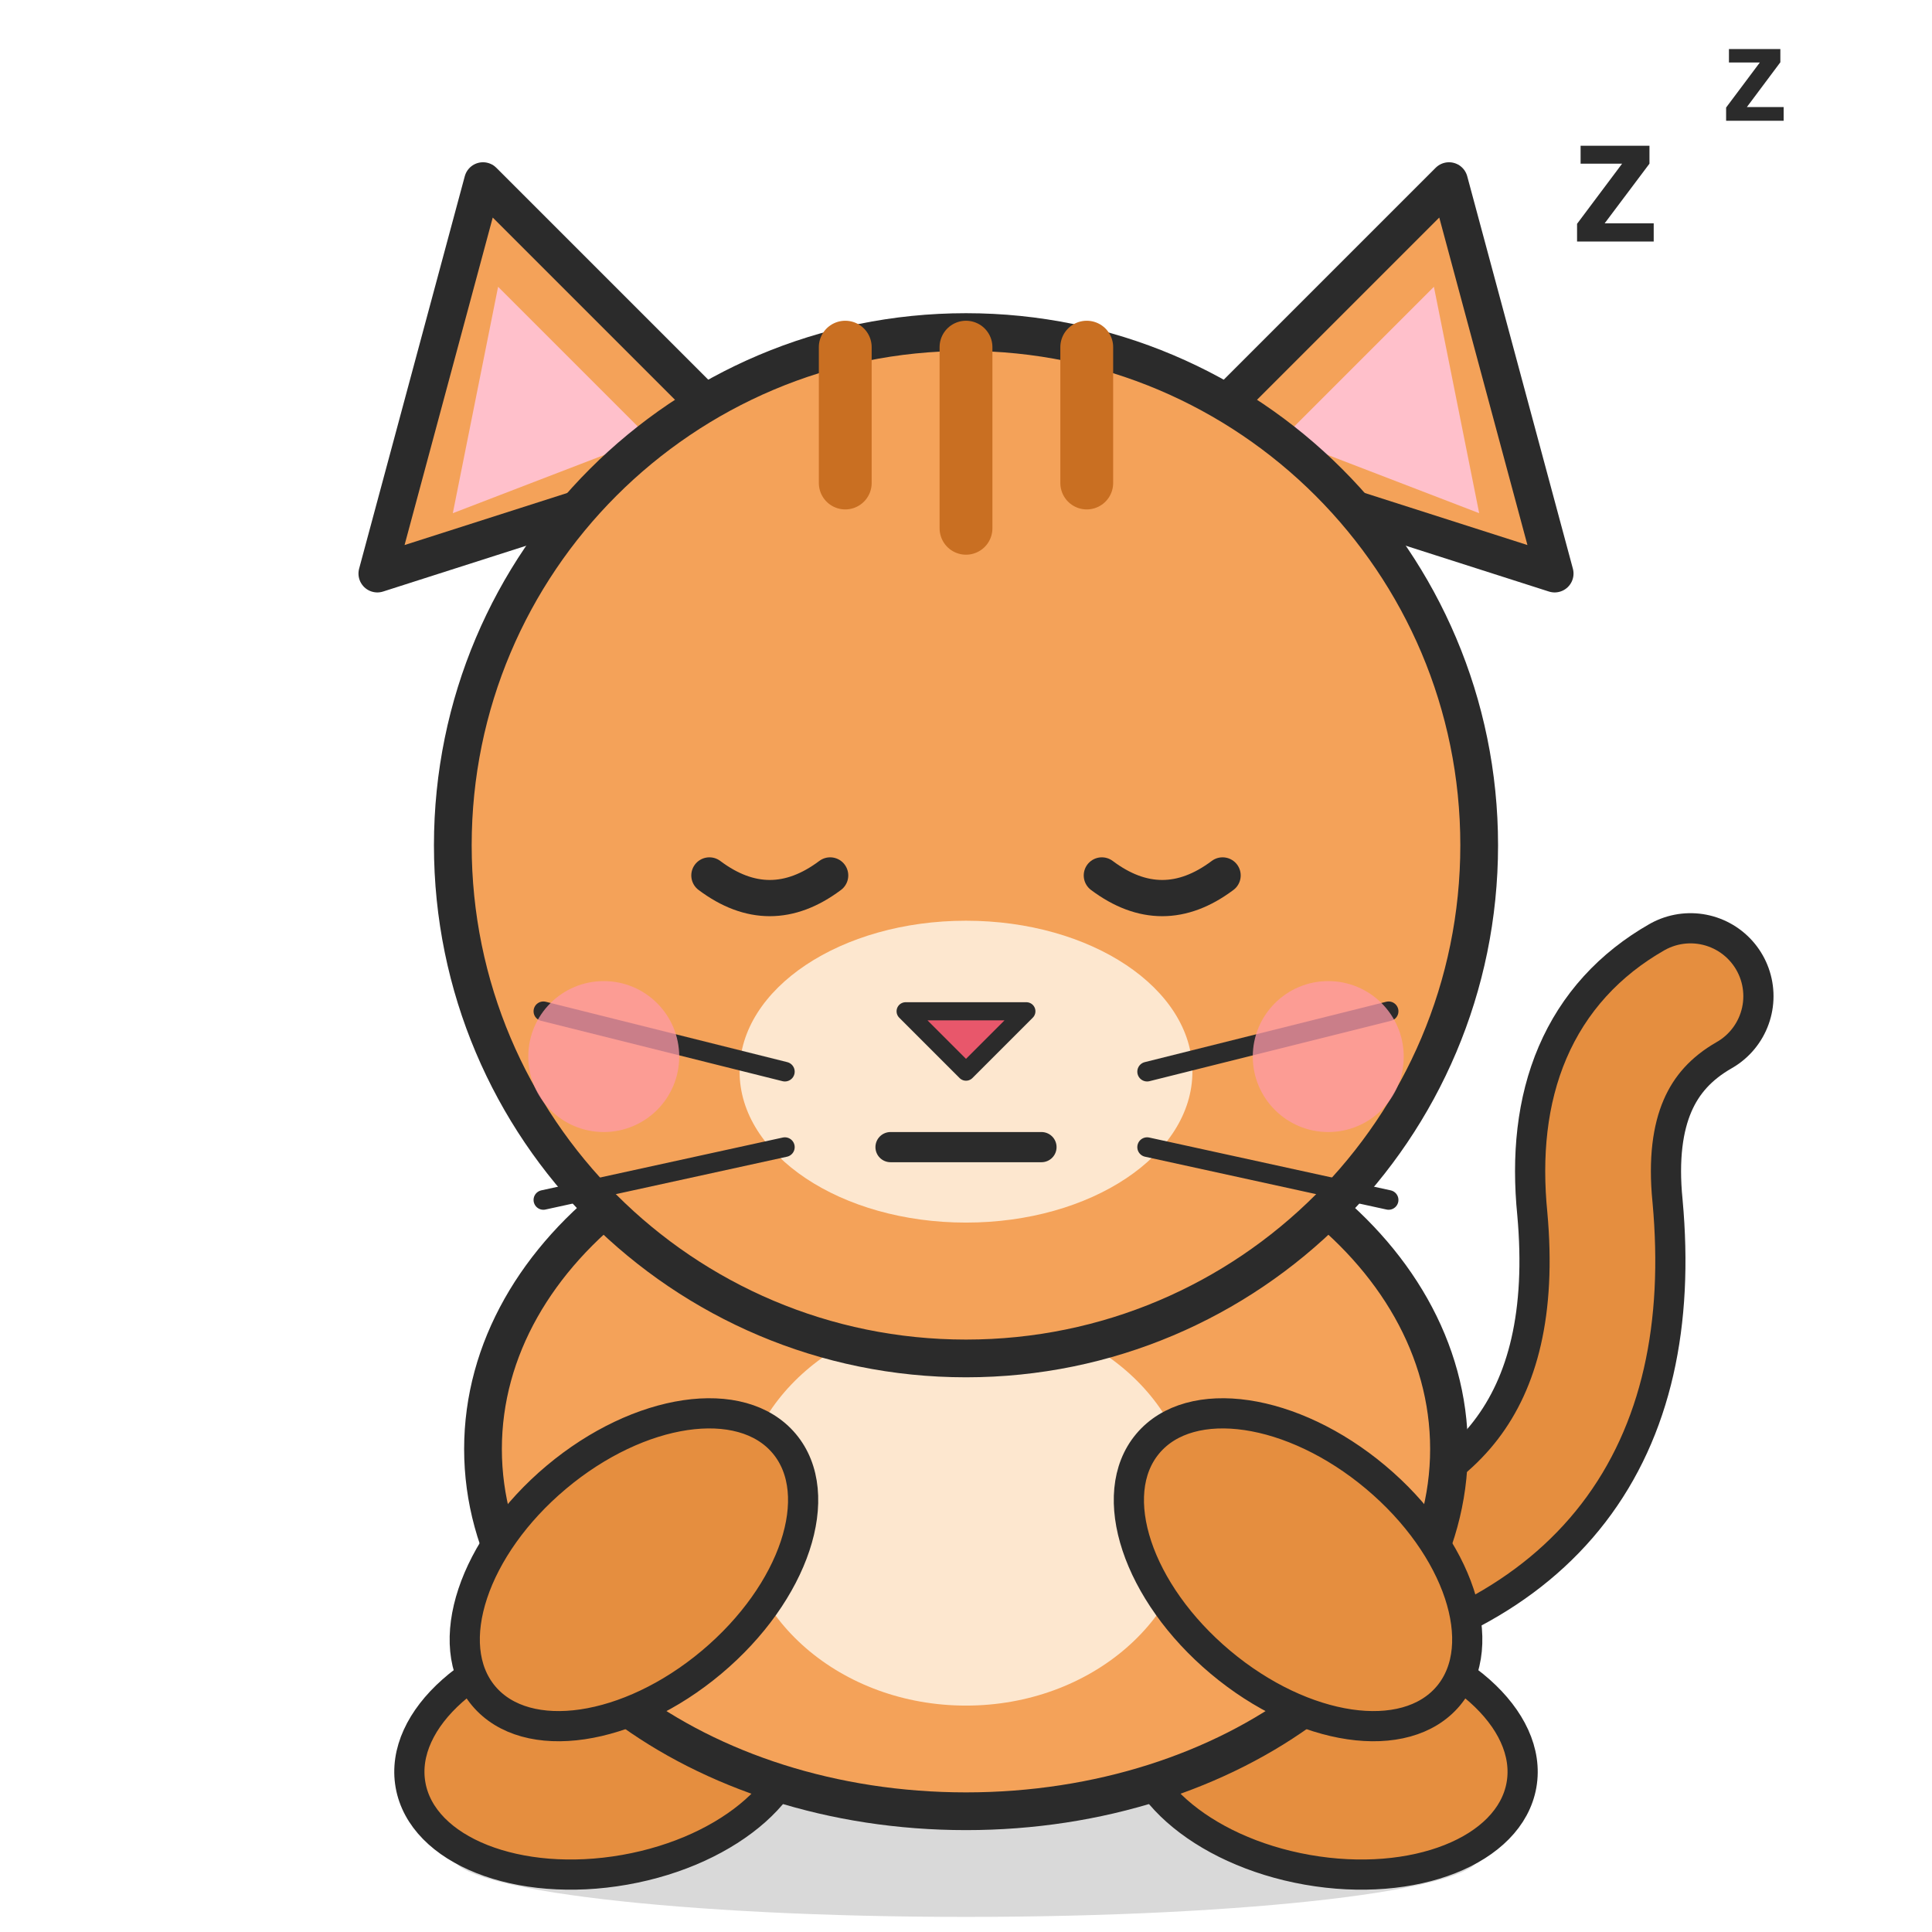
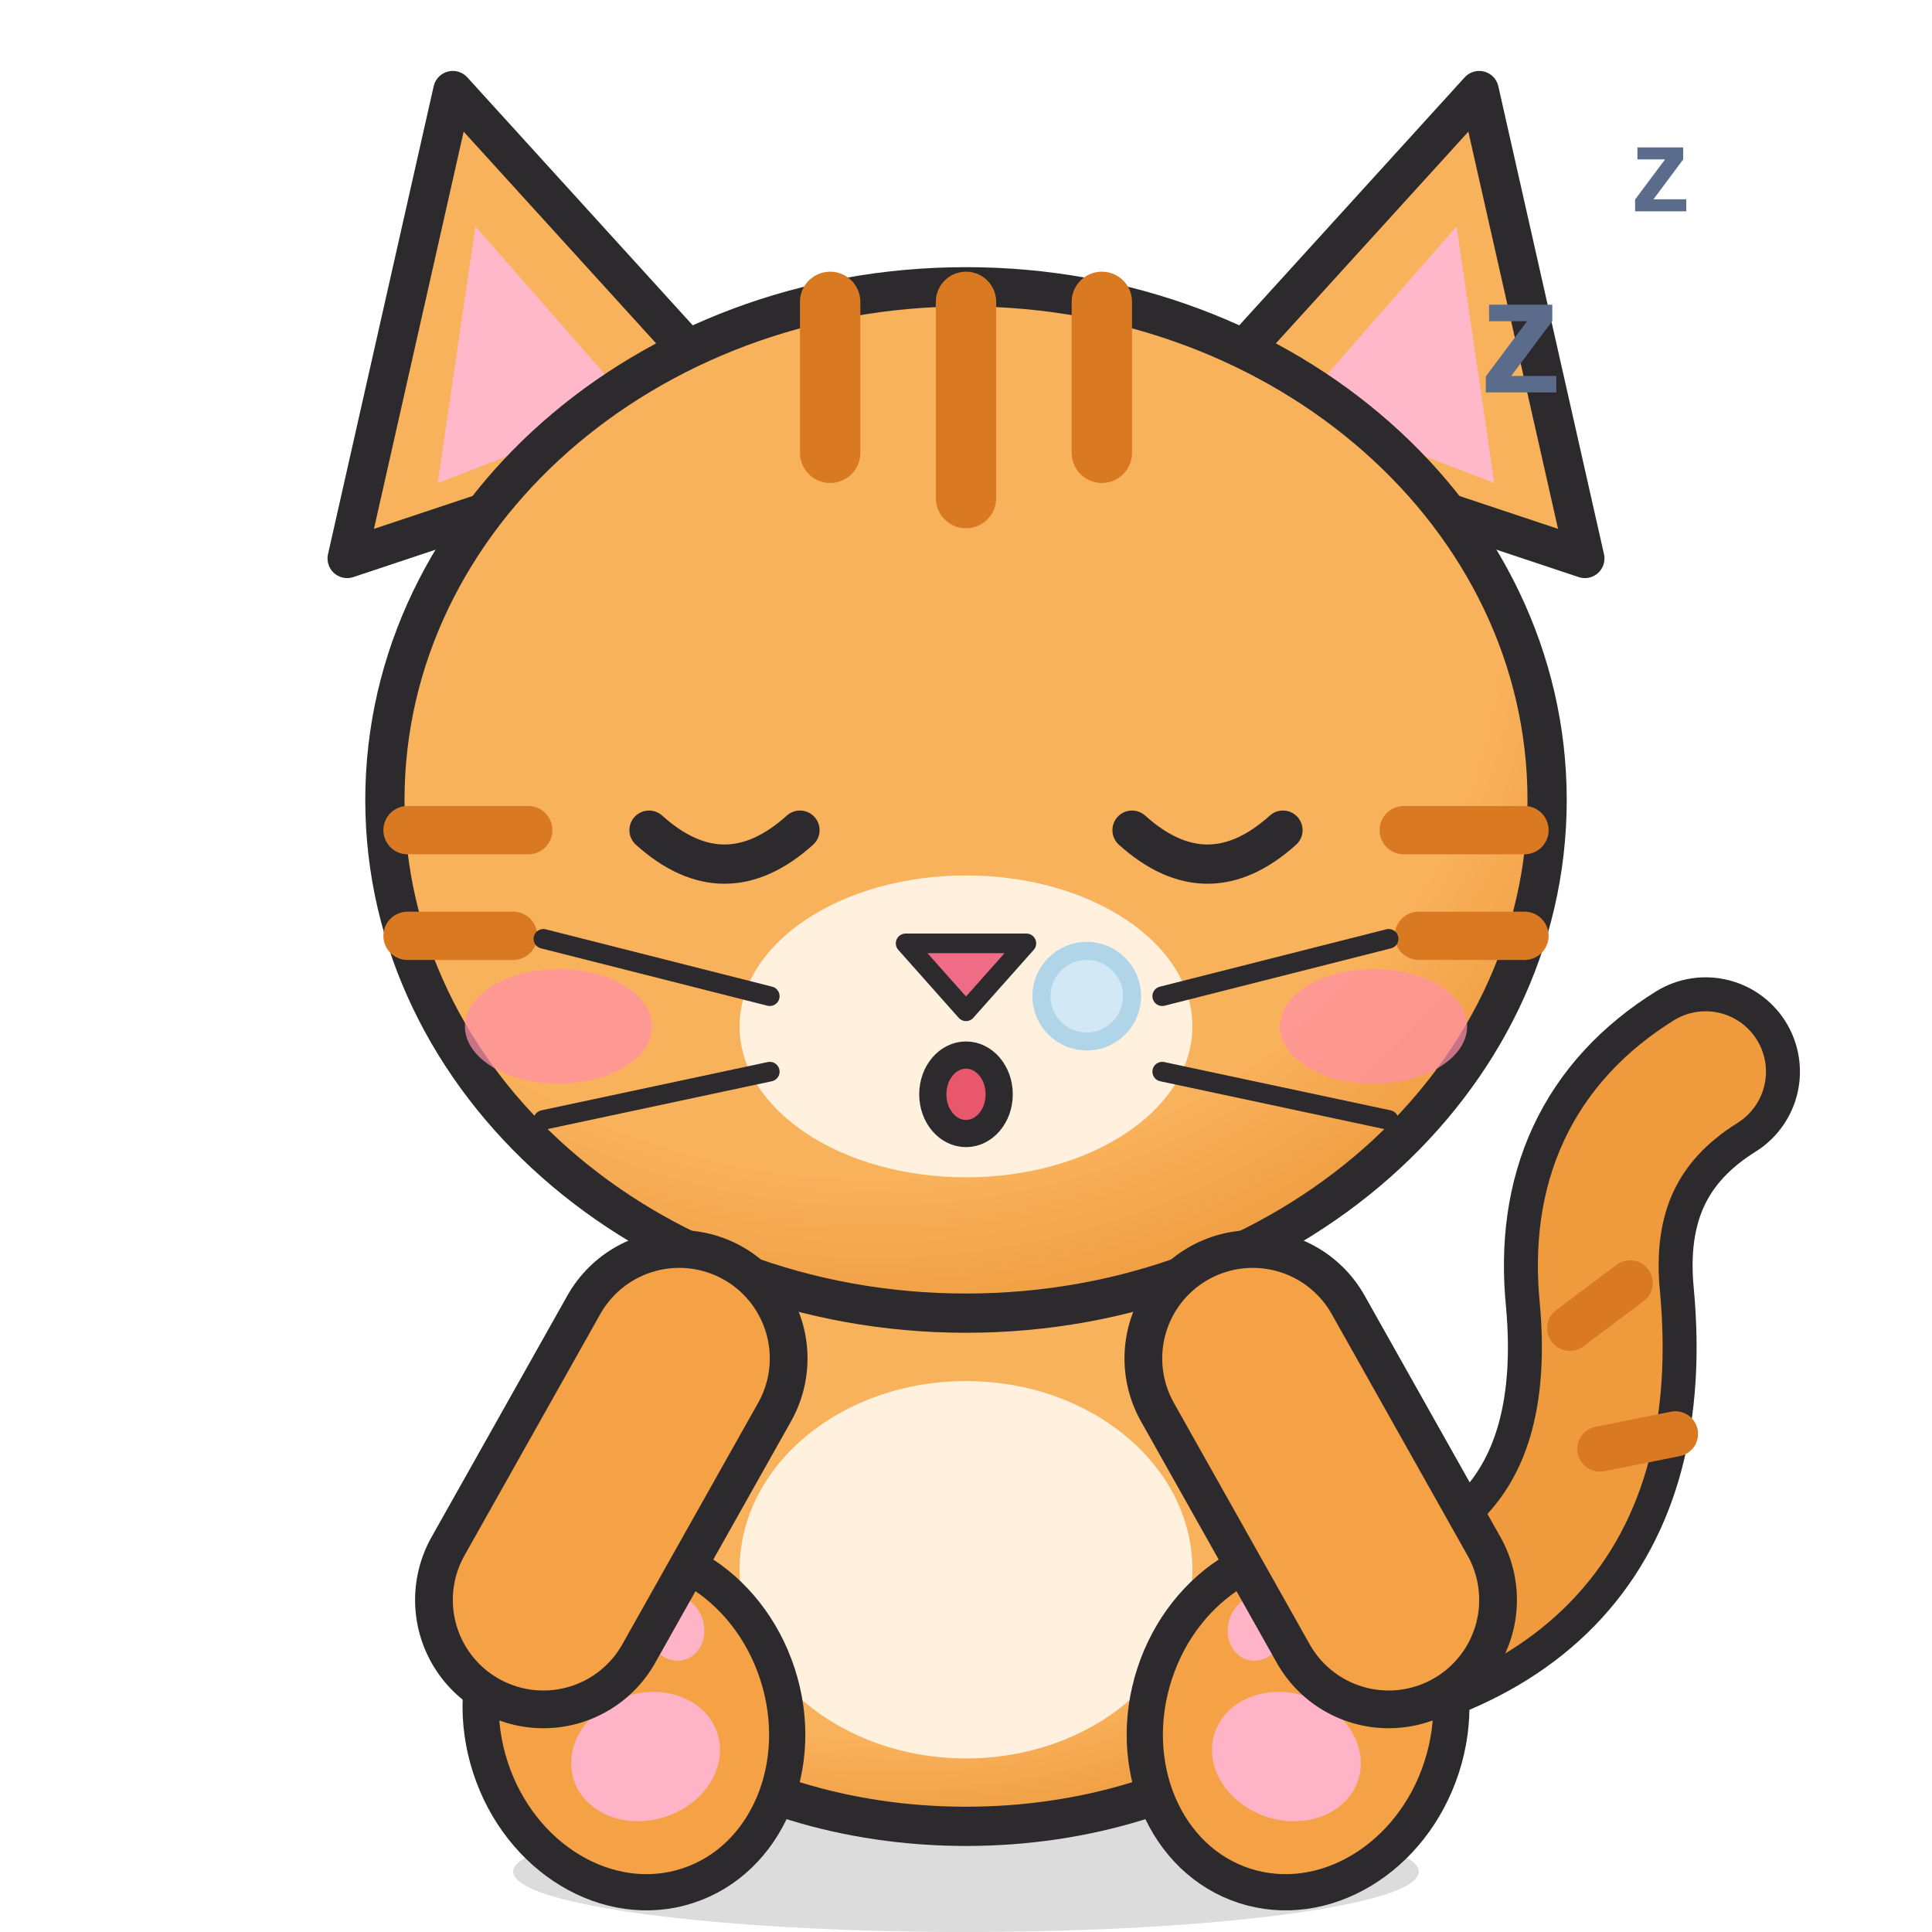
<svg xmlns="http://www.w3.org/2000/svg" viewBox="0 0 128 128" width="128" height="128">
-   <ellipse cx="64" cy="123" rx="34" ry="4" fill="#000" opacity=".15" />
-   <path d="M86 106 q22 -4 20 -26 q-1 -10 6 -14" fill="none" stroke="#2b2b2b" stroke-width="11" stroke-linecap="round" transform="rotate(0 86 106)" />
-   <path d="M86 106 q22 -4 20 -26 q-1 -10 6 -14" fill="none" stroke="#e58e3f" stroke-width="7" stroke-linecap="round" transform="rotate(0 86 106)" />
-   <ellipse cx="40" cy="116" rx="13" ry="8" fill="#e58e3f" stroke="#2b2b2b" stroke-width="2" transform="rotate(-10 40 116)" />
-   <ellipse cx="88" cy="116" rx="13" ry="8" fill="#e58e3f" stroke="#2b2b2b" stroke-width="2" transform="rotate(10 88 116)" />
-   <ellipse cx="64" cy="96" rx="32" ry="24" fill="#f4a259" stroke="#2b2b2b" stroke-width="2.5" />
-   <ellipse cx="64" cy="100" rx="15" ry="13" fill="#fde7cf" />
-   <path d="M25 38 L32 12 L50 30 Z" fill="#f4a259" stroke="#2b2b2b" stroke-width="2.5" stroke-linejoin="round" />
-   <path d="M30 34 L33 19 L43 29 Z" fill="#ffc0cb" />
-   <path d="M103 38 L96 12 L78 30 Z" fill="#f4a259" stroke="#2b2b2b" stroke-width="2.5" stroke-linejoin="round" />
-   <path d="M98 34 L95 19 L85 29 Z" fill="#ffc0cb" />
-   <circle cx="64" cy="56" r="34" fill="#f4a259" stroke="#2b2b2b" stroke-width="2.5" />
-   <path d="M56 23 v9" stroke="#c96f22" stroke-width="3.5" stroke-linecap="round" />
-   <path d="M64 23 v12" stroke="#c96f22" stroke-width="3.5" stroke-linecap="round" />
-   <path d="M72 23 v9" stroke="#c96f22" stroke-width="3.5" stroke-linecap="round" />
-   <ellipse cx="64" cy="71" rx="15" ry="10" fill="#fde7cf" />
-   <path d="M47 58 q4 3 8 0" fill="none" stroke="#2b2b2b" stroke-width="2.4" stroke-linecap="round" />
-   <path d="M73 58 q4 3 8 0" fill="none" stroke="#2b2b2b" stroke-width="2.4" stroke-linecap="round" />
-   <path d="M60 67 h8 l-4 4 z" fill="#e8576b" stroke="#2b2b2b" stroke-width="1.2" stroke-linejoin="round" />
-   <path d="M59 76 h10" fill="none" stroke="#2b2b2b" stroke-width="2" stroke-linecap="round" />
-   <path d="M52 71 l-16 -4" stroke="#2b2b2b" stroke-width="1.3" stroke-linecap="round" />
-   <path d="M52 76 l-16 3.5" stroke="#2b2b2b" stroke-width="1.3" stroke-linecap="round" />
-   <path d="M76 71 l16 -4" stroke="#2b2b2b" stroke-width="1.3" stroke-linecap="round" />
-   <path d="M76 76 l16 3.5" stroke="#2b2b2b" stroke-width="1.3" stroke-linecap="round" />
-   <ellipse cx="40" cy="70" rx="5" ry="5" fill="#ff9aa8" opacity=".75" />
-   <ellipse cx="88" cy="70" rx="5" ry="5" fill="#ff9aa8" opacity=".75" />
-   <ellipse cx="42" cy="104" rx="8" ry="13" fill="#e58e3f" stroke="#2b2b2b" stroke-width="2" transform="rotate(50 42 104)" />
-   <ellipse cx="86" cy="104" rx="8" ry="13" fill="#e58e3f" stroke="#2b2b2b" stroke-width="2" transform="rotate(-50 86 104)" />
-   <text x="104" y="16" font-family="Segoe UI, Arial, sans-serif" font-weight="700" font-size="12" fill="#2b2b2b">z</text>
-   <text x="114" y="8" font-family="Segoe UI, Arial, sans-serif" font-weight="700" font-size="9" fill="#2b2b2b">z</text>
+   <defs>
+     <radialGradient id="furcatsleep0" cx="42%" cy="32%" r="75%">
+       <stop offset="0" stop-color="#f9b25c" />
+       <stop offset="0.72" stop-color="#f9b25c" />
+       <stop offset="1" stop-color="#ec9537" />
+     </radialGradient>
+   </defs>
+   <ellipse cx="64" cy="124" rx="30" ry="4" fill="#000" opacity=".14" />
+   <g transform="translate(0 0) scale(1) rotate(0 64 118)">
+     <g transform="rotate(0 84 110)">
+       <path d="M84 110 q24 -2 22 -24 q-1 -10 7 -15" fill="none" stroke="#2d2a2e" stroke-width="12.5" stroke-linecap="round" />
+       <path d="M84 110 q24 -2 22 -24 q-1 -10 7 -15" fill="none" stroke="#ef9a3c" stroke-width="8" stroke-linecap="round" />
+       <path d="M104 88 l4 -3 M106 96 l5 -1" stroke="#d97a22" stroke-width="3" stroke-linecap="round" />
+     </g>
+     <ellipse cx="64" cy="100" rx="29" ry="21" fill="url(#furcatsleep0)" stroke="#2d2a2e" stroke-width="2.6" />
+     <ellipse cx="64" cy="104" rx="15" ry="12.5" fill="#fff1de" />
+     <g transform="rotate(-18 42 114)">
+       <ellipse cx="42" cy="114" rx="10" ry="11.5" fill="#f5a246" stroke="#2d2a2e" stroke-width="2.4" />
+       <ellipse cx="42" cy="116.5" rx="5" ry="4.2" fill="#ffb3c6" />
+       <ellipse cx="37.5" cy="109" rx="1.9" ry="2.2" fill="#ffb3c6" />
+       <ellipse cx="42" cy="107.5" rx="1.9" ry="2.2" fill="#ffb3c6" />
+       <ellipse cx="46.5" cy="109" rx="1.9" ry="2.2" fill="#ffb3c6" />
+     </g>
+     <g transform="rotate(18 86 114)">
+       <ellipse cx="86" cy="114" rx="10" ry="11.5" fill="#f5a246" stroke="#2d2a2e" stroke-width="2.4" />
+       <ellipse cx="86" cy="116.5" rx="5" ry="4.2" fill="#ffb3c6" />
+       <ellipse cx="81.5" cy="109" rx="1.9" ry="2.2" fill="#ffb3c6" />
+       <ellipse cx="86" cy="107.5" rx="1.9" ry="2.2" fill="#ffb3c6" />
+       <ellipse cx="90.5" cy="109" rx="1.9" ry="2.2" fill="#ffb3c6" />
+     </g>
+     <g transform="rotate(0 37 31)">
+       <path d="M23 37 L30 6 L50 28 Z" fill="#f9b25c" stroke="#2d2a2e" stroke-width="2.6" stroke-linejoin="round" />
+       <path d="M29 32 L31.5 15 L42 27 Z" fill="#ffb8c9" />
+     </g>
+     <g transform="rotate(0 91 31)">
+       <path d="M105 37 L98 6 L78 28 Z" fill="#f9b25c" stroke="#2d2a2e" stroke-width="2.6" stroke-linejoin="round" />
+       <path d="M99 32 L96.5 15 L86 27 Z" fill="#ffb8c9" />
+     </g>
+     <ellipse cx="64" cy="53" rx="38.5" ry="34" fill="url(#furcatsleep0)" stroke="#2d2a2e" stroke-width="2.6" />
+     <path d="M55 20 v10" stroke="#d97a22" stroke-width="4" stroke-linecap="round" />
+     <path d="M64 20 v13" stroke="#d97a22" stroke-width="4" stroke-linecap="round" />
+     <path d="M73 20 v10" stroke="#d97a22" stroke-width="4" stroke-linecap="round" />
+     <path d="M27 55 h8 M27 62 h7 M101 55 h-8 M101 62 h-7" stroke="#d97a22" stroke-width="3.2" stroke-linecap="round" />
+     <ellipse cx="64" cy="68" rx="15" ry="10" fill="#fff1de" />
+     <path d="M43 55 q5 4.5 10 0" fill="none" stroke="#2d2a2e" stroke-width="2.6" stroke-linecap="round" stroke-linejoin="round" />
+     <path d="M75 55 q5 4.5 10 0" fill="none" stroke="#2d2a2e" stroke-width="2.6" stroke-linecap="round" stroke-linejoin="round" />
+     <ellipse cx="37" cy="68" rx="6.2" ry="3.8" fill="#ff8fa6" opacity="0.72" />
+     <ellipse cx="91" cy="68" rx="6.2" ry="3.8" fill="#ff8fa6" opacity="0.72" />
+     <path d="M60 62.5 h8 l-4 4.5 z" fill="#f06b85" stroke="#2d2a2e" stroke-width="1.3" stroke-linejoin="round" />
+     <path d="M51 66 l-15 -3.8" stroke="#2d2a2e" stroke-width="1.3" stroke-linecap="round" />
+     <path d="M51 71 l-15 3.2" stroke="#2d2a2e" stroke-width="1.3" stroke-linecap="round" />
+     <path d="M77 66 l15 -3.8" stroke="#2d2a2e" stroke-width="1.3" stroke-linecap="round" />
+     <path d="M77 71 l15 3.2" stroke="#2d2a2e" stroke-width="1.3" stroke-linecap="round" />
+     <ellipse cx="64" cy="72.5" rx="2.2" ry="2.6" fill="#e8576b" stroke="#2d2a2e" stroke-width="1.8" />
+     <line x1="45" y1="90" x2="36" y2="106" stroke-linecap="round" stroke="#2d2a2e" stroke-width="17" />
+     <line x1="45" y1="90" x2="36" y2="106" stroke-linecap="round" stroke="#f5a246" stroke-width="12" />
+     <line x1="83" y1="90" x2="92" y2="106" stroke-linecap="round" stroke="#2d2a2e" stroke-width="17" />
+     <line x1="83" y1="90" x2="92" y2="106" stroke-linecap="round" stroke="#f5a246" stroke-width="12" />
+     <ellipse cx="72" cy="66" rx="3" ry="3" fill="#bfe6ff" opacity=".7" stroke="#8fc9ee" stroke-width="1.2" />
+     <text x="98" y="26" font-family="Segoe UI, Arial, sans-serif" font-weight="700" font-size="11" fill="#5b6b8c">z</text>
+     <text x="108" y="14" font-family="Segoe UI, Arial, sans-serif" font-weight="700" font-size="8" fill="#5b6b8c">z</text>
+   </g>
</svg>
